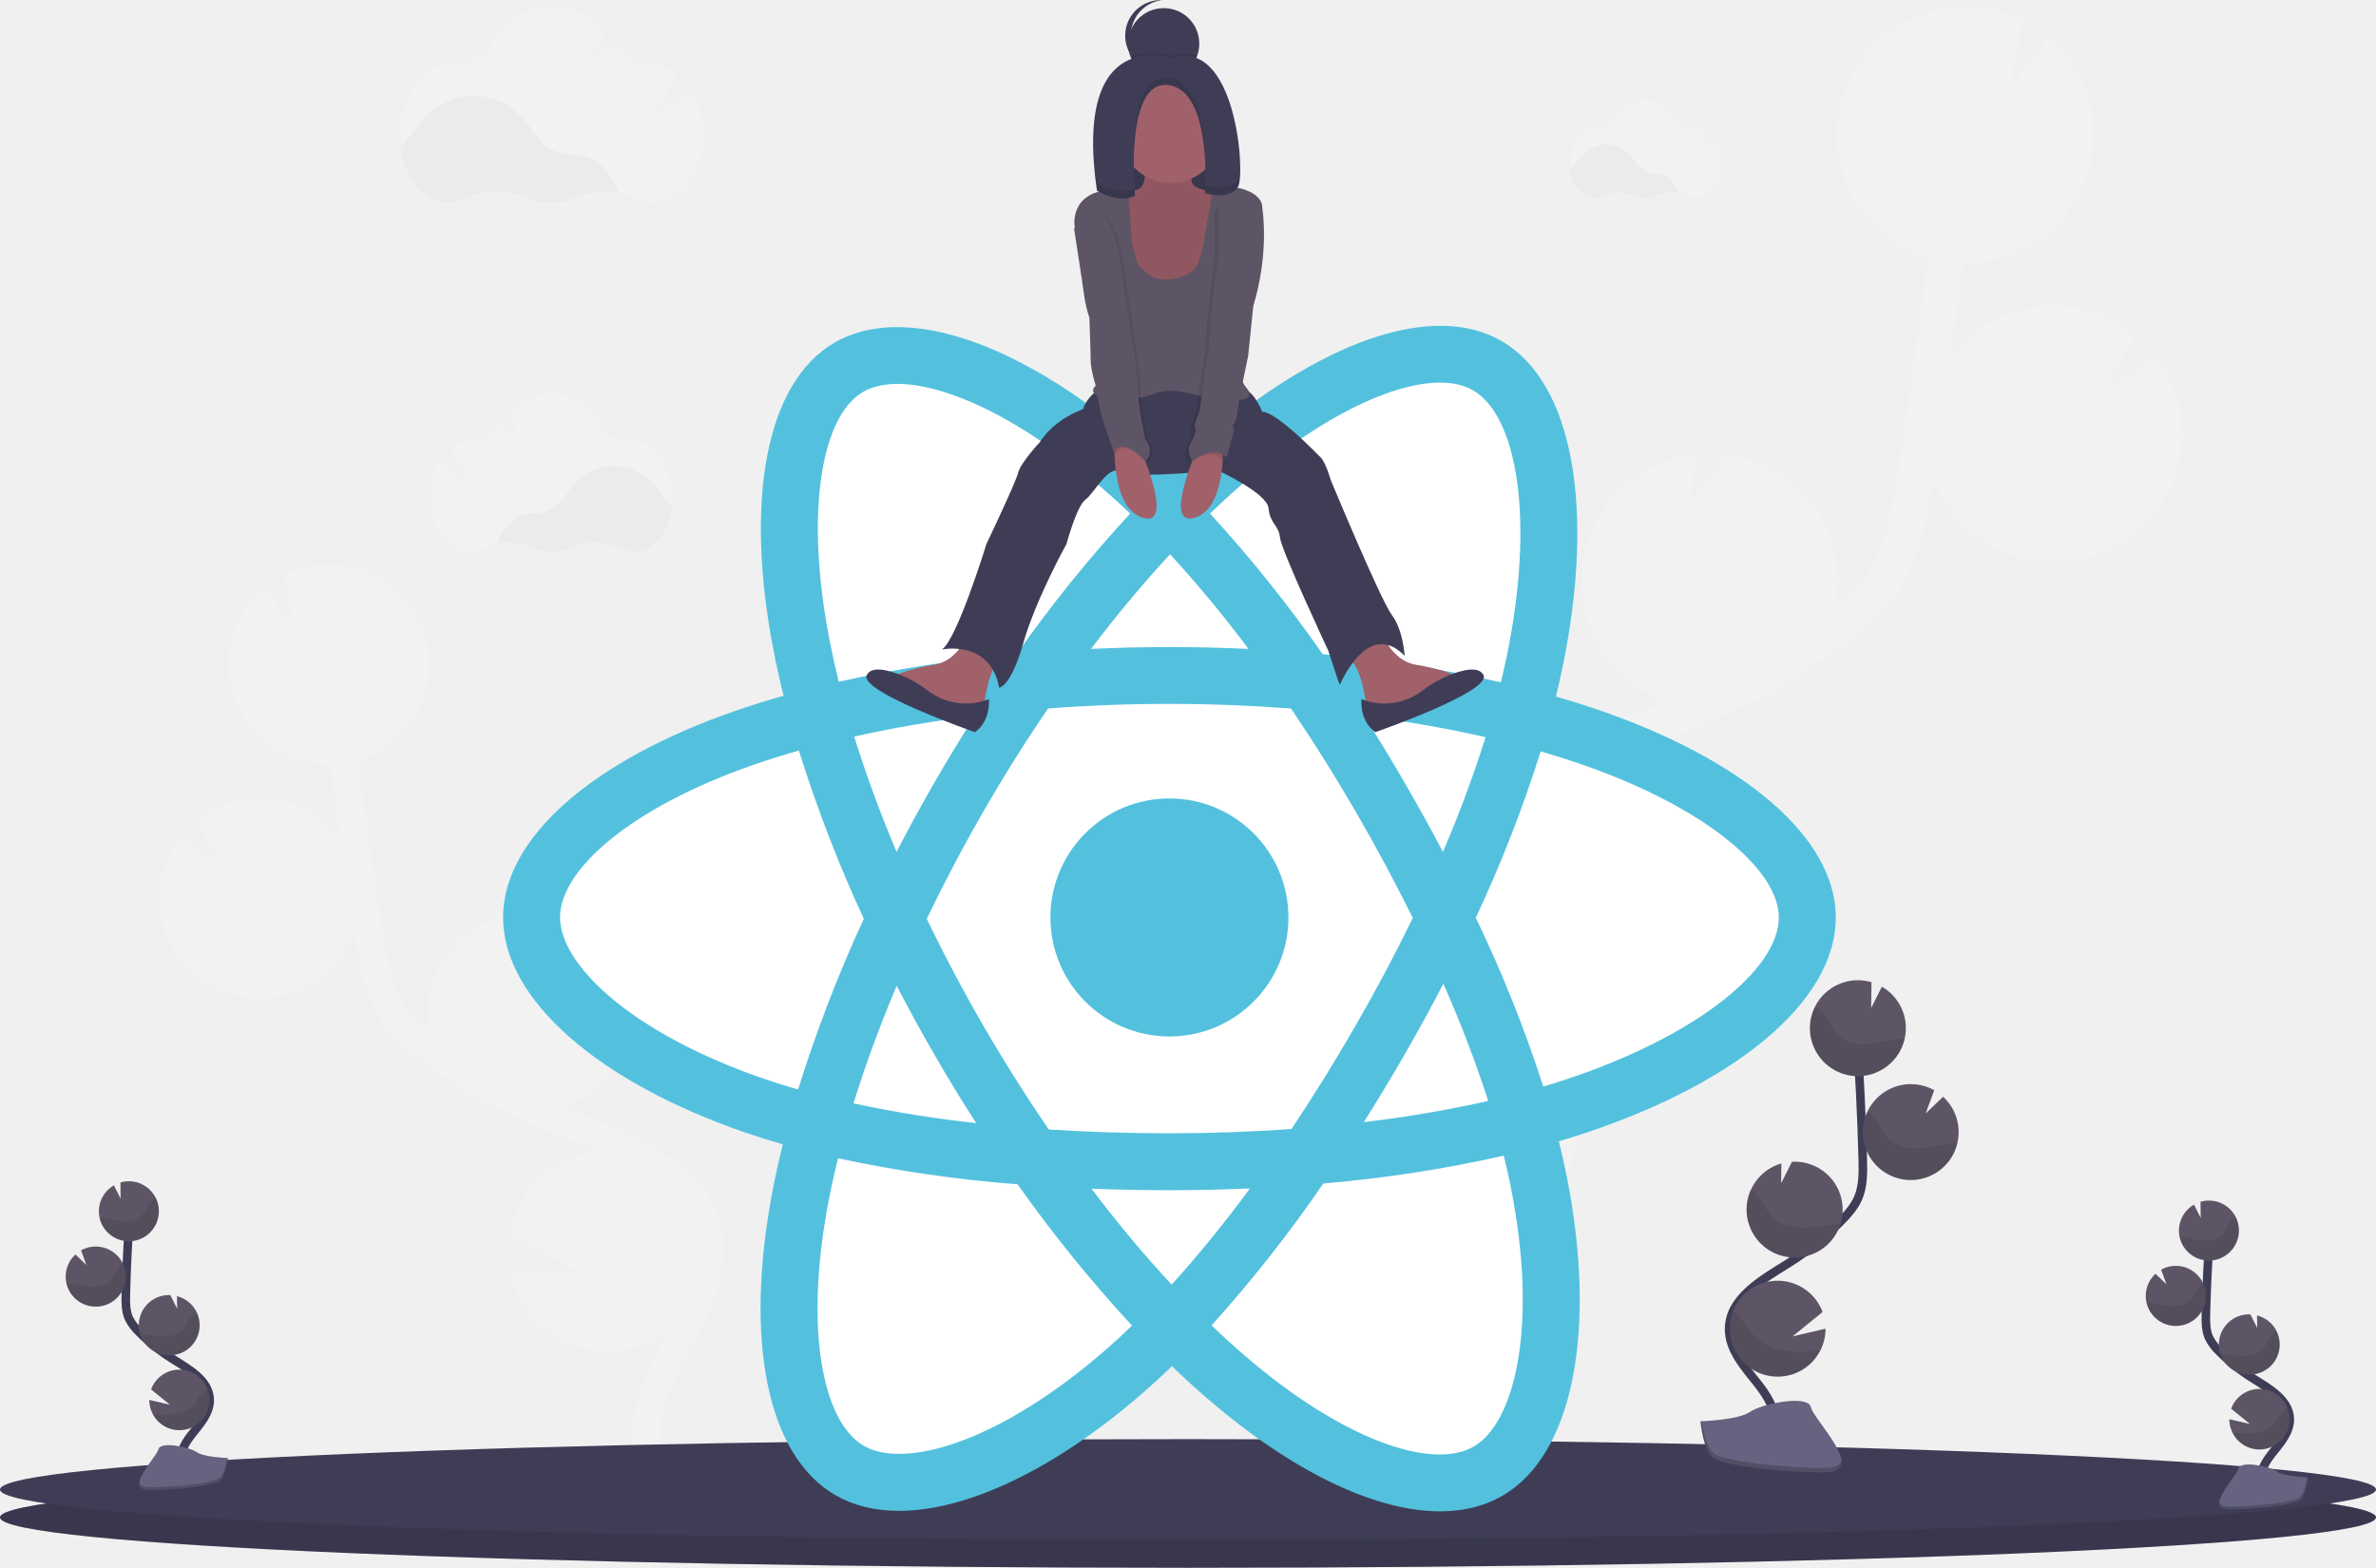
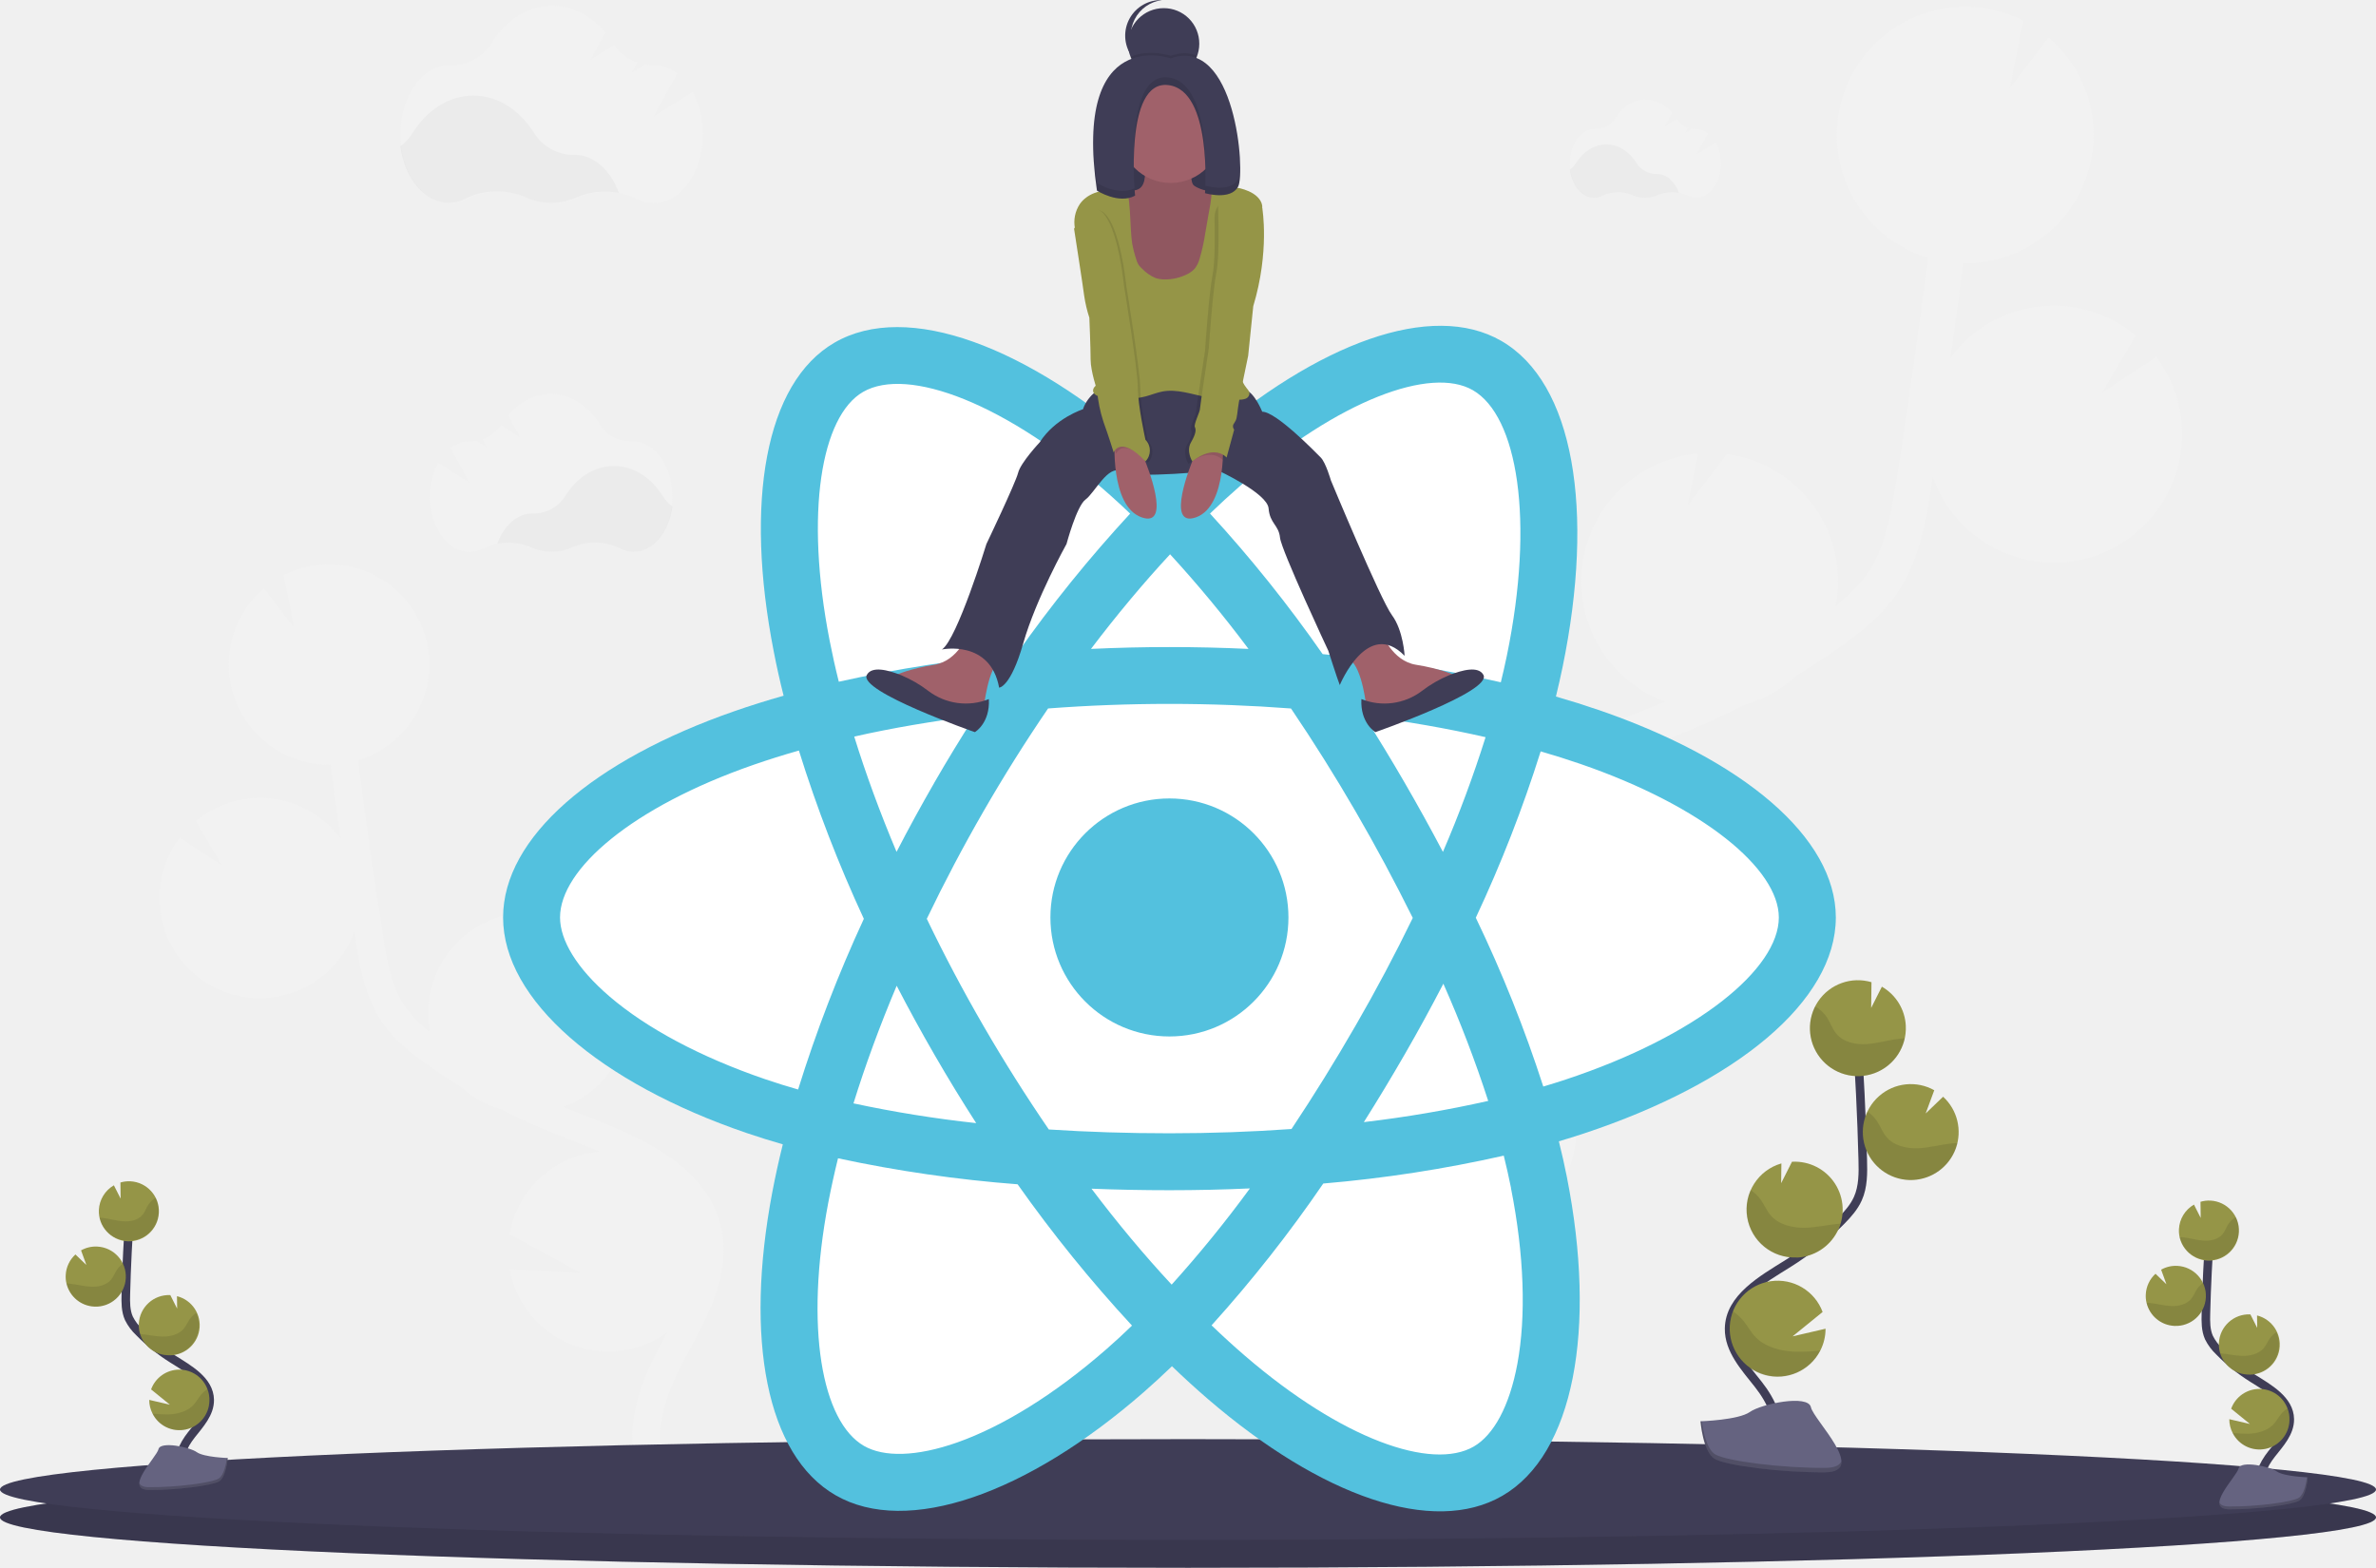
<svg xmlns="http://www.w3.org/2000/svg" id="a75d69e6-d07c-4db3-9c83-72b2470e5561" data-name="Layer 1" width="1108" height="731.18" viewBox="0 0 1108 731.18">
  <path d="M813.68,415.2l6.89-2.7c.66-.26,1.31-.54,2-.81a59.85,59.85,0,0,1,15.28-115.77l-4.8,24.2,18.22-23.92.16,0a59.87,59.87,0,0,1,51.16,67.45c-.15,1.13-.39,2.23-.6,3.34,5.61-4.43,10.87-9.32,14.81-15,8-11.54,10.71-25.76,13.47-43.17,5.47-34.48,10.4-69.34,14.84-104.18a59.83,59.83,0,0,1-42-65.36c.25-1.82.6-3.59,1-5.34.1-.44.2-.88.31-1.31.43-1.69.91-3.35,1.47-5,.09-.27.21-.52.3-.78.5-1.37,1-2.72,1.65-4,.22-.5.44-1,.67-1.47.69-1.43,1.42-2.83,2.22-4.19.27-.45.56-.88.83-1.33.62-1,1.27-2,1.94-2.93.36-.5.71-1,1.08-1.49l.27-.39,0,0a59.81,59.81,0,0,1,74.64-17l-6.24,31.49,18-23.64a59.5,59.5,0,0,1,16.32,68.62h.07c-.17.4-.38.78-.55,1.18-.33.74-.67,1.47-1,2.2-.46.93-1,1.84-1.45,2.74-.38.68-.75,1.36-1.16,2-.59,1-1.23,1.9-1.87,2.83-.38.54-.73,1.1-1.12,1.63-1,1.39-2.12,2.72-3.26,4-.4.45-.83.86-1.25,1.3-.81.86-1.62,1.71-2.48,2.52-.53.5-1.09,1-1.64,1.46-.79.7-1.6,1.38-2.43,2-.59.47-1.19.92-1.79,1.36-.87.63-1.75,1.22-2.64,1.81-.6.39-1.2.78-1.81,1.15-1,.61-2.05,1.17-3.1,1.72-.53.27-1,.57-1.59.83-1.58.77-3.2,1.48-4.85,2.11-.31.12-.64.21-.95.32-1.38.5-2.77,1-4.18,1.35-.61.17-1.23.31-1.85.46-1.15.28-2.31.54-3.48.76q-1,.18-2.07.33c-1.15.17-2.31.3-3.48.4-.69.06-1.37.12-2.07.16-1.26.06-2.53.07-3.8.06a2.08,2.08,0,0,0-.25,0q-2.82,22-5.92,44A59.82,59.82,0,0,1,1042,240.88l-15.68,26.58,25.21-16.59a59.68,59.68,0,0,1,11.5,44.16,58.76,58.76,0,0,1-4.5,15.94,59.83,59.83,0,0,1-111.19-4c-.23,1.48-.45,3-.68,4.46-2.44,15.35-5.47,34.46-16.23,50-7.29,10.56-17.33,18.36-27.09,25.22q-9.52,6.7-19.48,12.77a59.85,59.85,0,0,1-24.53,13.74q-16,8.19-32.69,14.81l-6.95,2.72c-6.25,2.44-12.65,4.94-19,7.6,1,.09,2,.17,3,.3a59.9,59.9,0,0,1,50.86,49.05l-42.31,23.11,42.18-1.89A59.16,59.16,0,0,1,843,534.54a59.87,59.87,0,0,1-82.7,11.74l2.1,3.91c1.4,2.58,2.78,5.15,4.12,7.7,18.33,34.74,19.66,64.74,3.75,84.49l-13-10.45c15.49-19.22,3.2-49.77-5.5-66.27-1.32-2.5-2.68-5-4-7.56C736,536.27,722.65,511.53,728,485.2,736,445.5,779.05,428.7,813.68,415.2Z" transform="translate(-46 -84.41)" fill="#f2f2f2" />
  <path d="M315.6,603.42l-5.38-2.11c-.52-.2-1-.43-1.54-.63a46.75,46.75,0,0,0-11.94-90.42l3.75,18.9-14.22-18.68h-.13a46.76,46.76,0,0,0-40,52.68c.12.89.31,1.74.47,2.61a55.84,55.84,0,0,1-11.56-11.73c-6.23-9-8.37-20.12-10.53-33.71C220.29,493.4,216.45,466.18,213,439a46.72,46.72,0,0,0,32.77-51.05c-.2-1.42-.47-2.8-.79-4.17l-.24-1c-.34-1.32-.71-2.62-1.15-3.88-.07-.21-.16-.41-.24-.61-.39-1.07-.82-2.12-1.28-3.15-.18-.38-.35-.77-.53-1.15-.54-1.11-1.11-2.2-1.73-3.26-.21-.36-.44-.7-.65-1-.49-.78-1-1.55-1.52-2.29-.28-.39-.55-.79-.84-1.17l-.21-.3h0a46.76,46.76,0,0,0-58.29-13.32l4.88,24.6-14.07-18.46a46.48,46.48,0,0,0-12.75,53.59h-.05c.13.31.29.61.43.92.26.58.52,1.15.8,1.72q.54,1.08,1.14,2.13c.29.54.58,1.07.9,1.59.46.75,1,1.48,1.46,2.21.3.42.57.86.88,1.27.8,1.08,1.65,2.12,2.54,3.13.31.35.65.67,1,1,.63.67,1.27,1.33,1.94,2,.41.4.85.77,1.28,1.14q.93.83,1.89,1.59c.46.36.93.71,1.4,1.06.68.49,1.37,1,2.06,1.41.47.31.94.61,1.42.9.79.48,1.6.91,2.42,1.34.42.22.82.45,1.24.66,1.24.6,2.5,1.15,3.79,1.64.24.1.5.16.74.25,1.07.39,2.16.75,3.27,1.06.47.13,1,.24,1.44.35.9.22,1.8.43,2.72.6l1.61.26c.9.13,1.81.23,2.72.31.54.05,1.07.09,1.62.12,1,.05,2,.06,3,.05h.19q2.2,17.22,4.62,34.41a46.71,46.71,0,0,0-67.48-8.14L149.49,488l-19.68-12.95a46.57,46.57,0,0,0-9,34.49A45.8,45.8,0,0,0,124.34,522a46.73,46.73,0,0,0,86.84-3.12c.18,1.15.35,2.32.53,3.48,1.9,12,4.27,26.92,12.67,39.08,5.7,8.24,13.54,14.33,21.16,19.69q7.44,5.24,15.21,10a46.88,46.88,0,0,0,19.16,10.74c8.32,4.26,16.84,8.14,25.54,11.56l5.42,2.13c4.88,1.9,9.88,3.85,14.81,5.93-.78.07-1.57.13-2.36.24A46.77,46.77,0,0,0,283.6,660l33,18-32.94-1.47a46.78,46.78,0,0,0,73.57,29.2c-.55,1-1.09,2-1.64,3.05-1.09,2-2.17,4-3.22,6-14.31,27.13-15.35,50.57-2.92,66l10.13-8.16c-12.1-15-2.5-38.87,4.3-51.76,1-1.95,2.09-3.92,3.16-5.9,9.19-17,19.61-36.37,15.46-56.94C376.29,627.08,342.64,614,315.6,603.42Z" transform="translate(-46 -84.41)" fill="#f2f2f2" />
  <ellipse cx="554" cy="707.68" rx="554" ry="23.5" fill="#3f3d56" />
  <ellipse cx="554" cy="707.68" rx="554" ry="23.5" opacity="0.1" />
  <ellipse cx="554" cy="694.68" rx="554" ry="23.5" fill="#3f3d56" />
  <path d="M131,770.73c-3-5.51.4-12.26,4.28-17.18s8.61-10,8.51-16.29c-.14-9-9.7-14.31-17.33-19.08a84.78,84.78,0,0,1-15.56-12.51,23,23,0,0,1-4.78-6.4c-1.58-3.52-1.53-7.52-1.43-11.38q.5-19.26,1.9-38.48" transform="translate(-46 -84.41)" fill="none" stroke="#3f3d56" stroke-miterlimit="10" stroke-width="4" />
-   <path d="M92.11,648.7a14,14,0,0,1,7-11.49l3.14,6.21-.09-7.52a13.86,13.86,0,0,1,4.62-.56A14,14,0,1,1,92.11,648.7Z" transform="translate(-46 -84.41)" fill="#5d5566" />
-   <path d="M117.14,743.7a14,14,0,0,0,26.5-5.76,13.82,13.82,0,0,0-.91-5.69,14,14,0,0,0-26.27.15l8.77,7.13-9.64-2.24A13.89,13.89,0,0,0,117.14,743.7Z" transform="translate(-46 -84.41)" fill="#5d5566" />
-   <path d="M124.07,716.45a14,14,0,0,0,4.46-27.54l.07,5.79-3.18-6.29h0a14,14,0,0,0-1.31,28.05Z" transform="translate(-46 -84.41)" fill="#5d5566" />
-   <path d="M90,693.78a14,14,0,0,0,1.32-28,13.88,13.88,0,0,0-7.52,1.78l2.48,6.8-5.11-4.9a14,14,0,0,0-4.53,9.69A13.33,13.33,0,0,0,77,683,14,14,0,0,0,90,693.78Z" transform="translate(-46 -84.41)" fill="#5d5566" />
+   <path d="M92.11,648.7a14,14,0,0,1,7-11.49l3.14,6.21-.09-7.52a13.86,13.86,0,0,1,4.62-.56A14,14,0,1,1,92.11,648.7Z" transform="translate(-46 -84.41)" fill="#959547" />
+   <path d="M117.14,743.7a14,14,0,0,0,26.5-5.76,13.82,13.82,0,0,0-.91-5.69,14,14,0,0,0-26.27.15l8.77,7.13-9.64-2.24A13.89,13.89,0,0,0,117.14,743.7Z" transform="translate(-46 -84.41)" fill="#959547" />
+   <path d="M124.07,716.45a14,14,0,0,0,4.46-27.54l.07,5.79-3.18-6.29h0a14,14,0,0,0-1.31,28.05Z" transform="translate(-46 -84.41)" fill="#959547" />
+   <path d="M90,693.78a14,14,0,0,0,1.32-28,13.88,13.88,0,0,0-7.52,1.78l2.48,6.8-5.11-4.9a14,14,0,0,0-4.53,9.69A13.33,13.33,0,0,0,77,683,14,14,0,0,0,90,693.78Z" transform="translate(-46 -84.41)" fill="#959547" />
  <path d="M94,652.44c3.24.36,6.39,1.37,9.64,1.57s6.82-.58,8.88-3.1c1.11-1.37,1.66-3.09,2.59-4.57a10.08,10.08,0,0,1,3.54-3.33,14,14,0,1,1-26.24,9.32C92.94,652.35,93.47,652.39,94,652.44Z" transform="translate(-46 -84.41)" opacity="0.1" />
  <path d="M90,693.78a14,14,0,0,0,13.35-20,10.4,10.4,0,0,0-2.82,2.83c-1,1.51-1.61,3.25-2.78,4.64-2.19,2.57-5.92,3.41-9.31,3.25s-6.66-1.11-10-1.42c-.47,0-.94-.08-1.41-.09A14,14,0,0,0,90,693.78Z" transform="translate(-46 -84.41)" opacity="0.1" />
  <path d="M124.07,716.45a14,14,0,0,0,13.47-19.76,11.36,11.36,0,0,0-3,2.85c-1.09,1.54-1.77,3.31-3,4.73-2.36,2.64-6.34,3.57-9.93,3.48s-6.82-.93-10.28-1.19A14,14,0,0,0,124.07,716.45Z" transform="translate(-46 -84.41)" opacity="0.1" />
  <path d="M117.14,743.7a14,14,0,0,0,26.5-5.76,13.82,13.82,0,0,0-.91-5.69,14,14,0,0,0-3.08,2.74c-1.34,1.63-2.21,3.47-3.76,5-2.87,2.82-7.5,4-11.62,4.09A62.35,62.35,0,0,1,117.14,743.7Z" transform="translate(-46 -84.41)" opacity="0.1" />
  <path d="M152.19,764.39s-11.08-.34-14.41-2.72-17-5.22-17.87-1.4-16.65,19-4.14,19.06,29.06-2,32.39-4S152.19,764.39,152.19,764.39Z" transform="translate(-46 -84.41)" fill="#656380" />
  <path d="M115.54,778c12.51.1,29.06-2,32.4-4,2.53-1.54,3.54-7.09,3.88-9.65l.37,0s-.7,8.93-4,11-19.89,4.08-32.39,4c-3.61,0-4.86-1.31-4.79-3.22C111.48,777.26,112.86,778,115.54,778Z" transform="translate(-46 -84.41)" opacity="0.2" />
  <path d="M1101,779.73c-3-5.51.4-12.26,4.28-17.18s8.61-10,8.51-16.29c-.14-9-9.7-14.31-17.33-19.08a84.78,84.78,0,0,1-15.56-12.51,23,23,0,0,1-4.78-6.4c-1.58-3.52-1.53-7.52-1.43-11.38q.49-19.26,1.9-38.48" transform="translate(-46 -84.41)" fill="none" stroke="#3f3d56" stroke-miterlimit="10" stroke-width="4" />
-   <path d="M1062.11,657.7a14,14,0,0,1,7-11.49l3.14,6.21-.09-7.52a13.86,13.86,0,0,1,4.62-.56,14,14,0,1,1-14.68,13.36Z" transform="translate(-46 -84.41)" fill="#5d5566" />
-   <path d="M1087.14,752.7a14,14,0,0,0,26.5-5.76,13.82,13.82,0,0,0-.91-5.69,14,14,0,0,0-26.27.15l8.77,7.13-9.64-2.24A13.89,13.89,0,0,0,1087.14,752.7Z" transform="translate(-46 -84.41)" fill="#5d5566" />
-   <path d="M1094.07,725.45a14,14,0,0,0,4.46-27.54l.07,5.79-3.18-6.29h0a14,14,0,0,0-1.31,28.05Z" transform="translate(-46 -84.41)" fill="#5d5566" />
-   <path d="M1060,702.78a14,14,0,0,0,1.32-28,13.88,13.88,0,0,0-7.52,1.78l2.48,6.8-5.11-4.9a14,14,0,0,0-4.53,9.69A13.33,13.33,0,0,0,1047,692,14,14,0,0,0,1060,702.78Z" transform="translate(-46 -84.41)" fill="#5d5566" />
+   <path d="M1062.11,657.7a14,14,0,0,1,7-11.49l3.14,6.21-.09-7.52a13.86,13.86,0,0,1,4.62-.56,14,14,0,1,1-14.68,13.36Z" transform="translate(-46 -84.41)" fill="#959547" />
+   <path d="M1087.14,752.7a14,14,0,0,0,26.5-5.76,13.82,13.82,0,0,0-.91-5.69,14,14,0,0,0-26.27.15l8.77,7.13-9.64-2.24A13.89,13.89,0,0,0,1087.14,752.7Z" transform="translate(-46 -84.41)" fill="#959547" />
+   <path d="M1094.07,725.45a14,14,0,0,0,4.46-27.54l.07,5.79-3.18-6.29h0a14,14,0,0,0-1.31,28.05Z" transform="translate(-46 -84.41)" fill="#959547" />
+   <path d="M1060,702.78a14,14,0,0,0,1.32-28,13.88,13.88,0,0,0-7.52,1.78l2.48,6.8-5.11-4.9a14,14,0,0,0-4.53,9.69A13.33,13.33,0,0,0,1047,692,14,14,0,0,0,1060,702.78Z" transform="translate(-46 -84.41)" fill="#959547" />
  <path d="M1064,661.44c3.24.36,6.39,1.37,9.64,1.57s6.82-.58,8.88-3.1c1.11-1.37,1.66-3.09,2.59-4.57a10.08,10.08,0,0,1,3.54-3.33,14,14,0,1,1-26.24,9.32C1062.94,661.35,1063.47,661.39,1064,661.44Z" transform="translate(-46 -84.41)" opacity="0.1" />
  <path d="M1060,702.78a14,14,0,0,0,13.35-20,10.4,10.4,0,0,0-2.82,2.83c-1,1.51-1.61,3.25-2.78,4.64-2.19,2.57-5.92,3.41-9.31,3.25s-6.66-1.11-10-1.42c-.47,0-.94-.08-1.41-.09A14,14,0,0,0,1060,702.78Z" transform="translate(-46 -84.41)" opacity="0.1" />
  <path d="M1094.07,725.45a14,14,0,0,0,13.47-19.76,11.36,11.36,0,0,0-3,2.85c-1.09,1.54-1.77,3.31-3,4.73-2.36,2.64-6.34,3.57-9.93,3.48s-6.82-.93-10.28-1.19A14,14,0,0,0,1094.07,725.45Z" transform="translate(-46 -84.41)" opacity="0.1" />
  <path d="M1087.14,752.7a14,14,0,0,0,26.5-5.76,13.82,13.82,0,0,0-.91-5.69,14,14,0,0,0-3.08,2.74c-1.34,1.63-2.21,3.47-3.76,5-2.87,2.82-7.5,4-11.62,4.09A62.35,62.35,0,0,1,1087.14,752.7Z" transform="translate(-46 -84.41)" opacity="0.1" />
  <path d="M1122.19,773.39s-11.08-.34-14.41-2.72-17-5.22-17.87-1.4-16.65,19-4.14,19.06,29.06-2,32.39-4S1122.19,773.39,1122.19,773.39Z" transform="translate(-46 -84.41)" fill="#656380" />
  <path d="M1085.54,787c12.51.1,29.06-2,32.4-4,2.53-1.54,3.54-7.09,3.88-9.65l.37,0s-.7,8.93-4,11-19.89,4.08-32.39,4c-3.61,0-4.86-1.31-4.79-3.22C1081.48,786.26,1082.86,787,1085.54,787Z" transform="translate(-46 -84.41)" opacity="0.2" />
  <path d="M791.57,415.56q-9.92-3.4-20-6.3,1.66-6.79,3.09-13.65c15.14-73.51,5.24-132.73-28.57-152.22-32.42-18.7-85.44.8-139,47.39q-7.92,6.92-15.47,14.2-5.07-4.85-10.3-9.51C525.21,245.64,469,224.65,435.18,244.2c-32.39,18.75-42,74.42-28.35,144.09q2,10.35,4.59,20.58c-7.95,2.26-15.64,4.67-23,7.24C322.63,439,280.61,475,280.61,512.29c0,38.51,45.11,77.14,113.64,100.56q8.34,2.83,16.8,5.26-2.74,11-4.88,22.18c-13,68.46-2.84,122.82,29.46,141.45C469,801,525,781.2,579.52,733.54c4.31-3.77,8.63-7.77,13-11.95q8.18,7.89,16.79,15.32c52.82,45.45,105,63.81,137.26,45.12,33.33-19.29,44.16-77.69,30.1-148.73q-1.6-8.14-3.73-16.61,5.91-1.74,11.56-3.61c71.24-23.6,117.6-61.76,117.6-100.79,0-37.43-43.38-73.62-110.5-96.73Z" transform="translate(-46 -84.41)" fill="#53c1de" />
  <path d="M776.12,587.88c-3.4,1.13-6.88,2.21-10.44,3.27a621.6,621.6,0,0,0-31.47-78.73,623.06,623.06,0,0,0,30.25-77.58c6.35,1.84,12.53,3.78,18.47,5.83,57.51,19.79,92.59,49.06,92.59,71.62,0,24-37.89,55.21-99.4,75.59ZM750.6,638.46c6.22,31.41,7.1,59.81,3,82-3.7,19.95-11.14,33.25-20.34,38.58-19.59,11.33-61.47-3.4-106.64-42.27q-7.77-6.69-15.63-14.25a624.23,624.23,0,0,0,52.09-66.14,620.2,620.2,0,0,0,84.17-13q1.9,7.68,3.37,15ZM492.48,757.1c-19.14,6.76-34.38,6.95-43.59,1.64-19.6-11.31-27.75-55-16.63-113.5q2-10.37,4.53-20.63a625.79,625.79,0,0,0,83.75,12.13,645.09,645.09,0,0,0,53.35,65.9q-5.79,5.61-11.84,10.91c-24.11,21.08-48.28,36-69.57,43.55ZM402.84,587.73c-30.31-10.36-55.33-23.82-72.49-38.5-15.41-13.2-23.19-26.31-23.19-36.94,0-22.63,33.74-51.5,90-71.11q10.6-3.69,21.39-6.73a637.08,637.08,0,0,0,30.29,78.48,646.29,646.29,0,0,0-30.66,79.6Q410.44,590.32,402.84,587.73Zm30.05-204.54c-11.68-59.69-3.93-104.72,15.59-116,20.79-12,66.76,5.12,115.22,48.15,3.1,2.75,6.21,5.63,9.32,8.6a635.89,635.89,0,0,0-52.93,65.52,648.42,648.42,0,0,0-82.93,12.89q-2.39-9.52-4.27-19.15ZM701,449.38q-9.11-15.74-18.89-31.08c19.83,2.51,38.82,5.83,56.66,9.91a565.54,565.54,0,0,1-19.89,53.51q-8.61-16.35-17.88-32.34ZM591.64,342.91a569.3,569.3,0,0,1,36.57,44.14q-36.71-1.73-73.45,0c12.07-15.92,24.44-30.72,36.88-44.13Zm-110,106.65q-9.15,15.87-17.55,32.14c-7.73-18.33-14.34-36.36-19.74-53.77,17.73-4,36.64-7.21,56.34-9.68Q490.77,433.69,481.62,449.56Zm19.61,158.65A564.64,564.64,0,0,1,444,599c5.49-17.71,12.25-36.13,20.15-54.86q8.43,16.29,17.61,32.16Q491.1,592.49,501.23,608.21Zm91.14,75.33C579.79,670,567.24,655,555,638.79q17.85.71,36.36.71,19,0,37.51-.84A563.94,563.94,0,0,1,592.37,683.54ZM719.08,543.19A562.82,562.82,0,0,1,740,597.85a561.35,561.35,0,0,1-58,9.89q9.85-15.63,19.08-31.63,9.38-16.26,18-32.92Zm-41,19.66q-14.12,24.52-29.81,48.1c-18.44,1.32-37.49,2-56.91,2s-38.15-.6-56.27-1.78Q519,587.67,504.7,563t-26.51-50.08q12.27-25.53,26.43-50.1h0q14.14-24.56,30.13-48c18.49-1.4,37.43-2.13,56.59-2.13s38.22.74,56.69,2.14q15.81,23.37,30,47.81t26.79,49.87q-12.45,25.62-26.71,50.3Zm54.77-296.46c20.81,12,28.9,60.4,15.83,123.87q-1.29,6.19-2.8,12.35a635.74,635.74,0,0,0-83.09-13.13,625.16,625.16,0,0,0-52.53-65.56q7-6.74,14.29-13.11c45.88-39.93,88.76-55.69,108.3-44.42Z" transform="translate(-46 -84.41)" fill="#fff" />
  <path d="M591.34,456.79a55.5,55.5,0,1,1-55.5,55.5,55.49,55.49,0,0,1,55.5-55.5" transform="translate(-46 -84.41)" fill="#53c1de" />
  <path d="M605.26,104.81a16.6,16.6,0,1,1-16.6-16.6A16.52,16.52,0,0,1,605.26,104.81Z" transform="translate(-46 -84.41)" fill="#3f3d56" />
  <path d="M575.4,109a16.62,16.62,0,0,1,12.49-24.54,16.6,16.6,0,1,0,1.41,33.07A16.6,16.6,0,0,1,575.4,109Z" transform="translate(-46 -84.41)" fill="#3f3d56" />
  <rect x="521.91" y="43.52" width="44.47" height="69.37" fill="#3f3d56" />
  <rect x="521.91" y="43.52" width="44.47" height="69.37" opacity="0.1" />
  <path d="M497.66,379.61s-4.75,13.05-16,14.83-17.79,4.74-17.79,4.74l26.68,17.19,14.23-1.78s1.78-18.38,7.71-22.53S497.66,379.61,497.66,379.61Z" transform="translate(-46 -84.41)" fill="#a0616a" />
  <path d="M690.34,379.61s4.75,13.05,16,14.83,17.79,4.74,17.79,4.74l-26.68,17.19-14.23-1.78s-1.78-18.38-7.71-22.53S690.34,379.61,690.34,379.61Z" transform="translate(-46 -84.41)" fill="#a0616a" />
  <path d="M560.5,264.59s-7.11,3.56-9.48,10.68c0,0-13,4.15-20.16,15.41,0,0-8.9,9.49-10.08,14.23S506,338.11,506,338.11s-13.64,44.47-20.75,49.21c0,0,22.53-4.74,26.68,17.79,0,0,5.33,0,11.26-20.75s20.16-46.25,20.16-46.25,4.74-17.78,8.89-20.75,10.67-16.6,16.6-13,45.06-.6,45.06-.6S637,314.4,637.58,321.51s4.74,7.71,5.33,13.64,22.53,52.76,22.53,52.76,4.15,13,5.34,16c0,0,13-31.42,30.24-13.63,0,0-.6-11.86-5.93-19s-28.46-62.84-28.46-62.84-2.37-8.3-4.74-10.67-20.76-21.35-27.28-21.35c0,0-3.55-8.89-7.7-10.08Z" transform="translate(-46 -84.41)" fill="#3f3d56" />
  <path d="M507.14,410.44a28.89,28.89,0,0,1-28.22-3.79,56.37,56.37,0,0,0-12.59-7.3c-6.29-2.54-13.81-4.42-16.1-.17-4.15,7.71,50.39,26.68,50.39,26.68S507.74,421.71,507.14,410.44Z" transform="translate(-46 -84.41)" fill="#3f3d56" />
  <path d="M680.86,410.44a28.89,28.89,0,0,0,28.22-3.79,56.37,56.37,0,0,1,12.59-7.3c6.29-2.54,13.81-4.42,16.1-.17,4.15,7.71-50.39,26.68-50.39,26.68S680.26,421.71,680.86,410.44Z" transform="translate(-46 -84.41)" fill="#3f3d56" />
  <path d="M579.88,167.08c-.22,2.06-.9,4.29-2.66,5.38-1.44.9-3.26.83-4.92,1.17a11.46,11.46,0,0,0-7.82,6.77,17.51,17.51,0,0,0-.75,10.55,39.22,39.22,0,0,0,1.52,5.06c1.74,4.92,3.84,9.8,7.09,13.89a59,59,0,0,0,9.3,8.77c2.11,1.72,4.29,3.47,6.89,4.28a21.75,21.75,0,0,0,5.4.72c2.25.1,4.65.17,6.6-.95,3-1.73,3.89-5.55,5.52-8.62,1.38-2.6,3.44-4.81,4.73-7.46a29.49,29.49,0,0,0,2-6.52l2.77-12.3c1-4.47,1.92-9.51-.59-13.34a2.28,2.28,0,0,0-.74-.77,2.79,2.79,0,0,0-1.52-.15,16.44,16.44,0,0,1-9.15-2.09,3.93,3.93,0,0,1-1.15-.9,4.72,4.72,0,0,1-.7-2.12,22.2,22.2,0,0,0-1.28-4.45,3,3,0,0,0-.87-1.34,3.15,3.15,0,0,0-1.41-.47,114.47,114.47,0,0,0-12.93-1.35c-1.42-.07-3.56-.64-4.54.62S580,165.58,579.88,167.08Z" transform="translate(-46 -84.41)" fill="#a0616a" />
  <path d="M579.88,167.08c-.22,2.06-.9,4.29-2.66,5.38-1.44.9-3.26.83-4.92,1.17a11.46,11.46,0,0,0-7.82,6.77,17.51,17.51,0,0,0-.75,10.55,39.22,39.22,0,0,0,1.52,5.06c1.74,4.92,3.84,9.8,7.09,13.89a59,59,0,0,0,9.3,8.77c2.11,1.72,4.29,3.47,6.89,4.28a21.75,21.75,0,0,0,5.4.72c2.25.1,4.65.17,6.6-.95,3-1.73,3.89-5.55,5.52-8.62,1.38-2.6,3.44-4.81,4.73-7.46a29.49,29.49,0,0,0,2-6.52l2.77-12.3c1-4.47,1.92-9.51-.59-13.34a2.28,2.28,0,0,0-.74-.77,2.79,2.79,0,0,0-1.52-.15,16.44,16.44,0,0,1-9.15-2.09,3.93,3.93,0,0,1-1.15-.9,4.72,4.72,0,0,1-.7-2.12,22.2,22.2,0,0,0-1.28-4.45,3,3,0,0,0-.87-1.34,3.15,3.15,0,0,0-1.41-.47,114.47,114.47,0,0,0-12.93-1.35c-1.42-.07-3.56-.64-4.54.62S580,165.58,579.88,167.08Z" transform="translate(-46 -84.41)" opacity="0.1" />
-   <path d="M571.85,174.15a26.93,26.93,0,0,0-7.13-1.12c-5.72-.14-11.84,1.83-15.14,6.5A15.34,15.34,0,0,0,547.29,191a23.57,23.57,0,0,0,5.2,10.66,32,32,0,0,1,4,5.24c1.58,3,1.63,6.59,2.06,10,1,8.12,4.46,15.75,5.83,23.82s.19,17.42-6.18,22.55c-1.07.86-2.37,1.77-2.46,3.14-.14,2.19,2.71,3.12,4.9,3.33,6.55.62,13.27,1.23,19.63-.46,2.63-.7,5.17-1.79,7.85-2.29,6.8-1.27,13.64,1.34,20.45,2.59a90.61,90.61,0,0,0,14.91,1.21,7.94,7.94,0,0,0,3.43-.45,2.75,2.75,0,0,0,1.74-2.74,4.76,4.76,0,0,0-1.18-2c-3.44-4.25-4.49-9.9-5.43-15.29l-3.15-18.11c-1.69-9.68-3.26-20.2,1.32-28.89,3.29-6.25,9.36-10.65,12.83-16.8a9.84,9.84,0,0,0,1.55-6.28c-.52-3.09-3.31-5.3-6.17-6.59A23.21,23.21,0,0,0,611,173c.1,4.33-1,8.71-1.71,13l-1.21,7a88.83,88.83,0,0,1-2.71,12.2,12.85,12.85,0,0,1-2.17,4.42,11.43,11.43,0,0,1-3.83,2.79,22.83,22.83,0,0,1-10.14,2.32,13.54,13.54,0,0,1-4.48-.69,19,19,0,0,1-6.17-4.34,10.11,10.11,0,0,1-1.63-1.77,9.93,9.93,0,0,1-1.11-2.67,55.42,55.42,0,0,1-1.91-7.48c-.3-1.94-.4-3.91-.54-5.87C573,186.12,573,179.72,571.85,174.15Z" transform="translate(-46 -84.41)" fill="#5d5566" />
+   <path d="M571.85,174.15a26.93,26.93,0,0,0-7.13-1.12c-5.72-.14-11.84,1.83-15.14,6.5A15.34,15.34,0,0,0,547.29,191a23.57,23.57,0,0,0,5.2,10.66,32,32,0,0,1,4,5.24c1.58,3,1.63,6.59,2.06,10,1,8.12,4.46,15.75,5.83,23.82s.19,17.42-6.18,22.55c-1.07.86-2.37,1.77-2.46,3.14-.14,2.19,2.71,3.12,4.9,3.33,6.55.62,13.27,1.23,19.63-.46,2.63-.7,5.17-1.79,7.85-2.29,6.8-1.27,13.64,1.34,20.45,2.59a90.61,90.61,0,0,0,14.91,1.21,7.94,7.94,0,0,0,3.43-.45,2.75,2.75,0,0,0,1.74-2.74,4.76,4.76,0,0,0-1.18-2c-3.44-4.25-4.49-9.9-5.43-15.29l-3.15-18.11c-1.69-9.68-3.26-20.2,1.32-28.89,3.29-6.25,9.36-10.65,12.83-16.8a9.84,9.84,0,0,0,1.55-6.28c-.52-3.09-3.31-5.3-6.17-6.59A23.21,23.21,0,0,0,611,173c.1,4.33-1,8.71-1.71,13l-1.21,7a88.83,88.83,0,0,1-2.71,12.2,12.85,12.85,0,0,1-2.17,4.42,11.43,11.43,0,0,1-3.83,2.79,22.83,22.83,0,0,1-10.14,2.32,13.54,13.54,0,0,1-4.48-.69,19,19,0,0,1-6.17-4.34,10.11,10.11,0,0,1-1.63-1.77,9.93,9.93,0,0,1-1.11-2.67,55.42,55.42,0,0,1-1.91-7.48c-.3-1.94-.4-3.91-.54-5.87C573,186.12,573,179.72,571.85,174.15Z" transform="translate(-46 -84.41)" fill="#959547" />
  <path d="M565.84,288.9s-2.37,31.43,12.45,36.76,1.78-26.09,1.78-26.09l-4.75-9.48Z" transform="translate(-46 -84.41)" fill="#a0616a" />
  <path d="M616.23,288.9s2.37,31.43-12.45,36.76S602,299.57,602,299.57l4.75-9.48Z" transform="translate(-46 -84.41)" fill="#a0616a" />
  <path d="M552.79,184l-4.74,7.71s4.15,26.68,4.74,31.42a62.2,62.2,0,0,0,2.38,10.08s.59,14.23.59,19.57,3,14.23,3,14.23a64.82,64.82,0,0,0,3,14.82c2.37,6.52,4.74,14.23,4.74,14.23s3-8.3,14.82,4.15a7.18,7.18,0,0,0,0-10.08s-3.55-16-3.55-24.31-6.53-48-6.53-48S567,172.7,552.79,184Z" transform="translate(-46 -84.41)" opacity="0.1" />
-   <path d="M551.61,183.37l-4.74,7.71s4.15,26.68,4.74,31.42A61.84,61.84,0,0,0,554,232.58s.59,14.23.59,19.56,3,14.23,3,14.23a64.53,64.53,0,0,0,3,14.82c2.37,6.53,4.75,14.23,4.75,14.23s3-8.3,14.82,4.15a7.18,7.18,0,0,0,0-10.07s-3.56-16-3.56-24.31-6.52-48-6.52-48S565.84,172.1,551.61,183.37Z" transform="translate(-46 -84.41)" fill="#5d5566" />
+   <path d="M551.61,183.37l-4.74,7.71s4.15,26.68,4.74,31.42A61.84,61.84,0,0,0,554,232.58s.59,14.23.59,19.56,3,14.23,3,14.23a64.53,64.53,0,0,0,3,14.82c2.37,6.53,4.75,14.23,4.75,14.23s3-8.3,14.82,4.15a7.18,7.18,0,0,0,0-10.07s-3.56-16-3.56-24.31-6.52-48-6.52-48S565.84,172.1,551.61,183.37Z" transform="translate(-46 -84.41)" fill="#959547" />
  <path d="M629.87,179.22l3,3.53s3.49,20.18-4.22,45.68l-2.37,23.12s-4.15,19.57-4.74,24.31-.59,5.33-1.78,7.11a2.29,2.29,0,0,0,0,3l-3.56,13s-5.33-6.52-16,1.78c0,0-3-4.74-.6-8.89s2.37-5.93,1.78-7.12,2.37-7.11,2.37-8.3S607.93,248,607.93,248s1.78-26.68,3.56-35.57c1.09-5.47,1.07-17.66.88-26.24-.19-8.94,10.63-13.78,17-7.5C629.52,178.85,629.7,179,629.87,179.22Z" transform="translate(-46 -84.41)" opacity="0.1" />
-   <path d="M631.65,178l3,3.53s3.49,20.19-4.22,45.68l-2.37,23.12s-4.15,19.57-4.74,24.31-.6,5.34-1.78,7.12a2.28,2.28,0,0,0,0,3L618,297.8s-5.33-6.53-16,1.77c0,0-3-4.74-.59-8.89s2.37-5.93,1.78-7.11,2.37-7.12,2.37-8.3,4.15-28.46,4.15-28.46,1.78-26.68,3.56-35.58.59-35.57.59-35.57S623.35,169.14,631.65,178Z" transform="translate(-46 -84.41)" fill="#5d5566" />
+   <path d="M631.65,178l3,3.53s3.49,20.19-4.22,45.68l-2.37,23.12s-4.15,19.57-4.74,24.31-.6,5.34-1.78,7.12a2.28,2.28,0,0,0,0,3L618,297.8s-5.33-6.53-16,1.77c0,0-3-4.74-.59-8.89s2.37-5.93,1.78-7.11,2.37-7.12,2.37-8.3,4.15-28.46,4.15-28.46,1.78-26.68,3.56-35.58.59-35.57.59-35.57S623.35,169.14,631.65,178Z" transform="translate(-46 -84.41)" fill="#959547" />
  <circle cx="545.92" cy="61.61" r="23.72" fill="#a0616a" />
  <path d="M604.29,110.41a16.6,16.6,0,0,1-31.09.44c9.26-3.73,18.72-.41,18.72-.41C596.65,108.78,600.75,108.93,604.29,110.41Z" transform="translate(-46 -84.41)" opacity="0.1" />
  <path d="M591.92,111.63s-45.65-16-34.38,61.66c0,0,10.08,6.52,17.78,2.37,0,0-5.33-53.95,15.42-51.58s17.19,50.4,17.19,50.4,11.86,3.55,15.42-3S622.16,101,591.92,111.63Z" transform="translate(-46 -84.41)" fill="#3f3d56" />
  <path d="M590.74,120.52c-14.24-1.62-16.2,23.27-16,39.05.17-15.69,2.81-37,16-35.49,14.81,1.69,17.24,26.66,17.41,40.8C608.32,151.9,606.9,122.37,590.74,120.52Z" transform="translate(-46 -84.41)" opacity="0.1" />
  <path d="M557.54,169.73a159.38,159.38,0,0,1-1.77-20.53,152.12,152.12,0,0,0,1.77,24.09s10.08,6.52,17.78,2.37c0,0-.12-1.28-.26-3.43C567.39,176.1,557.54,169.73,557.54,169.73Z" transform="translate(-46 -84.41)" opacity="0.1" />
  <path d="M623.35,168c-3.32,6.08-13.83,3.41-15.25,3-.07,2.2-.17,3.52-.17,3.52s11.86,3.55,15.42-3c.73-1.34,1.11-5.13,1-10.2C624.25,164.57,623.9,167,623.35,168Z" transform="translate(-46 -84.41)" opacity="0.1" />
  <path d="M872.73,757.37c4.74-8.78-.64-19.54-6.82-27.37s-13.73-16-13.57-26c.23-14.35,15.45-22.81,27.62-30.42a134.77,134.77,0,0,0,24.79-19.93c3-3.05,5.87-6.31,7.62-10.21,2.52-5.6,2.45-12,2.29-18.12q-.79-30.71-3-61.34" transform="translate(-46 -84.41)" fill="none" stroke="#3f3d56" stroke-miterlimit="10" stroke-width="4" />
-   <path d="M934.74,562.9a22.31,22.31,0,0,0-11.16-18.32l-5,9.9.15-12a22.37,22.37,0,1,0,16,20.41Z" transform="translate(-46 -84.41)" fill="#5d5566" />
-   <path d="M894.86,714.29a22.36,22.36,0,1,1,1.08-18l-14,11.37,15.37-3.57A22.25,22.25,0,0,1,894.86,714.29Z" transform="translate(-46 -84.41)" fill="#5d5566" />
-   <path d="M883.81,670.86A22.37,22.37,0,0,1,876.72,627l-.12,9.22,5.06-10h.06a22.37,22.37,0,1,1,2.09,44.69Z" transform="translate(-46 -84.41)" fill="#5d5566" />
-   <path d="M938.11,634.73A22.37,22.37,0,1,1,948,592.87l-4,10.83,8.13-7.8a22.37,22.37,0,0,1-14.07,38.83Z" transform="translate(-46 -84.41)" fill="#5d5566" />
+   <path d="M934.74,562.9a22.31,22.31,0,0,0-11.16-18.32l-5,9.9.15-12a22.37,22.37,0,1,0,16,20.41Z" transform="translate(-46 -84.41)" fill="#959547" />
+   <path d="M894.86,714.29a22.36,22.36,0,1,1,1.08-18l-14,11.37,15.37-3.57A22.25,22.25,0,0,1,894.86,714.29Z" transform="translate(-46 -84.41)" fill="#959547" />
+   <path d="M883.81,670.86A22.37,22.37,0,0,1,876.72,627l-.12,9.22,5.06-10h.06a22.37,22.37,0,1,1,2.09,44.69Z" transform="translate(-46 -84.41)" fill="#959547" />
+   <path d="M938.11,634.73A22.37,22.37,0,1,1,948,592.87l-4,10.83,8.13-7.8a22.37,22.37,0,0,1-14.07,38.83Z" transform="translate(-46 -84.41)" fill="#959547" />
  <path d="M931.74,568.86c-5.17.57-10.19,2.18-15.37,2.5s-10.87-.92-14.14-5c-1.77-2.17-2.65-4.91-4.14-7.28a16,16,0,0,0-5.63-5.3,22.37,22.37,0,1,0,41.81,14.84C933.42,568.71,932.58,568.77,931.74,568.86Z" transform="translate(-46 -84.41)" opacity="0.1" />
  <path d="M938.11,634.73a22.39,22.39,0,0,1-21.28-31.91,16.37,16.37,0,0,1,4.5,4.51c1.59,2.4,2.56,5.18,4.43,7.39,3.48,4.09,9.44,5.43,14.84,5.19s10.6-1.78,16-2.28c.75-.06,1.5-.11,2.26-.13A22.37,22.37,0,0,1,938.11,634.73Z" transform="translate(-46 -84.41)" opacity="0.1" />
  <path d="M883.81,670.86a22.37,22.37,0,0,1-21.46-31.49,17.83,17.83,0,0,1,4.73,4.55c1.74,2.45,2.82,5.27,4.86,7.54,3.77,4.2,10.11,5.68,15.83,5.54,5.54-.12,10.87-1.48,16.38-1.9A22.36,22.36,0,0,1,883.81,670.86Z" transform="translate(-46 -84.41)" opacity="0.1" />
  <path d="M894.86,714.29A22.37,22.37,0,0,1,854.08,696a22.27,22.27,0,0,1,4.91,4.38c2.13,2.59,3.53,5.53,6,7.94,4.57,4.49,11.95,6.34,18.52,6.51A97.1,97.1,0,0,0,894.86,714.29Z" transform="translate(-46 -84.41)" opacity="0.1" />
  <path d="M839,747.26s17.65-.54,23-4.33,27.16-8.31,28.48-2.24,26.53,30.22,6.6,30.38-46.31-3.1-51.62-6.34S839,747.26,839,747.26Z" transform="translate(-46 -84.41)" fill="#656380" />
  <path d="M897.4,769c-19.93.16-46.31-3.11-51.62-6.34-4-2.47-5.65-11.3-6.19-15.38l-.59,0s1.12,14.24,6.43,17.47,31.69,6.5,51.62,6.34c5.75,0,7.74-2.09,7.63-5.12C903.88,767.78,901.69,768.92,897.4,769Z" transform="translate(-46 -84.41)" opacity="0.2" />
  <path d="M369,127.27l-18.25,11.57,11.08-20.15a18,18,0,0,0-11-3.94h-.3a21.58,21.58,0,0,1-3.78-.28l-6.19,3.92,2.65-4.82a22.06,22.06,0,0,1-10.82-8.21l-11.07,7,7-12.72c-6.48-7.77-15.2-12.54-24.81-12.54-11.51,0-21.76,6.85-28.38,17.52a21.24,21.24,0,0,1-18.76,10.12l-.62,0c-12.71,0-23,14.41-23,32.19s10.3,32.18,23,32.18a17.2,17.2,0,0,0,8-2c8.29-4.31,19.17-4.39,27.85-.54a29,29,0,0,0,23.68.05c8.62-3.77,19.37-3.69,27.61.54a17.23,17.23,0,0,0,7.93,2c12.71,0,23-14.41,23-32.18A40.86,40.86,0,0,0,369,127.27Z" transform="translate(-46 -84.41)" fill="#f2f2f2" />
  <path d="M334.59,174.36a34,34,0,0,0-19.72,2.14,29,29,0,0,1-23.67-.05c-8.69-3.85-19.57-3.77-27.86.54a17.2,17.2,0,0,1-8,2c-11.29,0-20.68-11.38-22.64-26.38a21.58,21.58,0,0,0,5.64-6.08C245,135.87,255.21,129,266.72,129s21.64,6.77,28.26,17.32a21.79,21.79,0,0,0,18.76,10.31H314C323,156.64,330.8,163.85,334.59,174.36Z" transform="translate(-46 -84.41)" opacity="0.03" />
  <path d="M846.07,150.83,837,156.6l5.53-10a9,9,0,0,0-5.51-2h-.14a10.79,10.79,0,0,1-1.89-.14l-3.09,2L833.2,144a11,11,0,0,1-5.4-4.09l-5.52,3.5,3.49-6.34a16.17,16.17,0,0,0-12.37-6.26c-5.75,0-10.86,3.42-14.16,8.74a10.57,10.57,0,0,1-9.36,5h-.31c-6.34,0-11.48,7.19-11.48,16s5.14,16.05,11.48,16.05a8.62,8.62,0,0,0,4-1,16.56,16.56,0,0,1,13.89-.27,14.52,14.52,0,0,0,11.81,0,16.58,16.58,0,0,1,13.77.27,8.61,8.61,0,0,0,4,1c6.34,0,11.48-7.18,11.48-16.05A20.28,20.28,0,0,0,846.07,150.83Z" transform="translate(-46 -84.41)" fill="#f2f2f2" />
  <path d="M828.92,174.32a17,17,0,0,0-9.83,1.07,14.52,14.52,0,0,1-11.81,0,16.58,16.58,0,0,0-13.9.27,8.55,8.55,0,0,1-4,1c-5.64,0-10.32-5.67-11.3-13.15a10.93,10.93,0,0,0,2.82-3c3.3-5.32,8.42-8.73,14.16-8.73s10.79,3.37,14.09,8.63a10.85,10.85,0,0,0,9.36,5.14h.15C823.15,165.48,827,169.08,828.92,174.32Z" transform="translate(-46 -84.41)" opacity="0.03" />
  <path d="M250.34,300.27,265,309.55l-8.88-16.15a14.48,14.48,0,0,1,8.85-3.15h.23a17.08,17.08,0,0,0,3-.22l4.95,3.14L271,289.31a17.78,17.78,0,0,0,8.67-6.58l8.87,5.62L283,278.16c5.19-6.22,12.18-10,19.87-10,9.23,0,17.44,5.48,22.75,14a17,17,0,0,0,15,8.11h.5c10.18,0,18.43,11.54,18.43,25.78s-8.25,25.79-18.43,25.79a13.86,13.86,0,0,1-6.43-1.61,26.59,26.59,0,0,0-22.31-.43,23.28,23.28,0,0,1-19,0,26.64,26.64,0,0,0-22.12.43,13.9,13.9,0,0,1-6.35,1.57c-10.19,0-18.44-11.54-18.44-25.79A32.78,32.78,0,0,1,250.34,300.27Z" transform="translate(-46 -84.41)" fill="#f2f2f2" />
  <path d="M277.89,338a27.36,27.36,0,0,1,15.8,1.72,23.28,23.28,0,0,0,19,0,26.61,26.61,0,0,1,22.32.43,13.82,13.82,0,0,0,6.42,1.61c9.05,0,16.57-9.11,18.14-21.13a17.44,17.44,0,0,1-4.52-4.88c-5.31-8.54-13.52-14-22.75-14s-17.33,5.42-22.64,13.88a17.44,17.44,0,0,1-15,8.25h-.23C287.17,323.81,280.93,329.59,277.89,338Z" transform="translate(-46 -84.41)" opacity="0.03" />
</svg>
